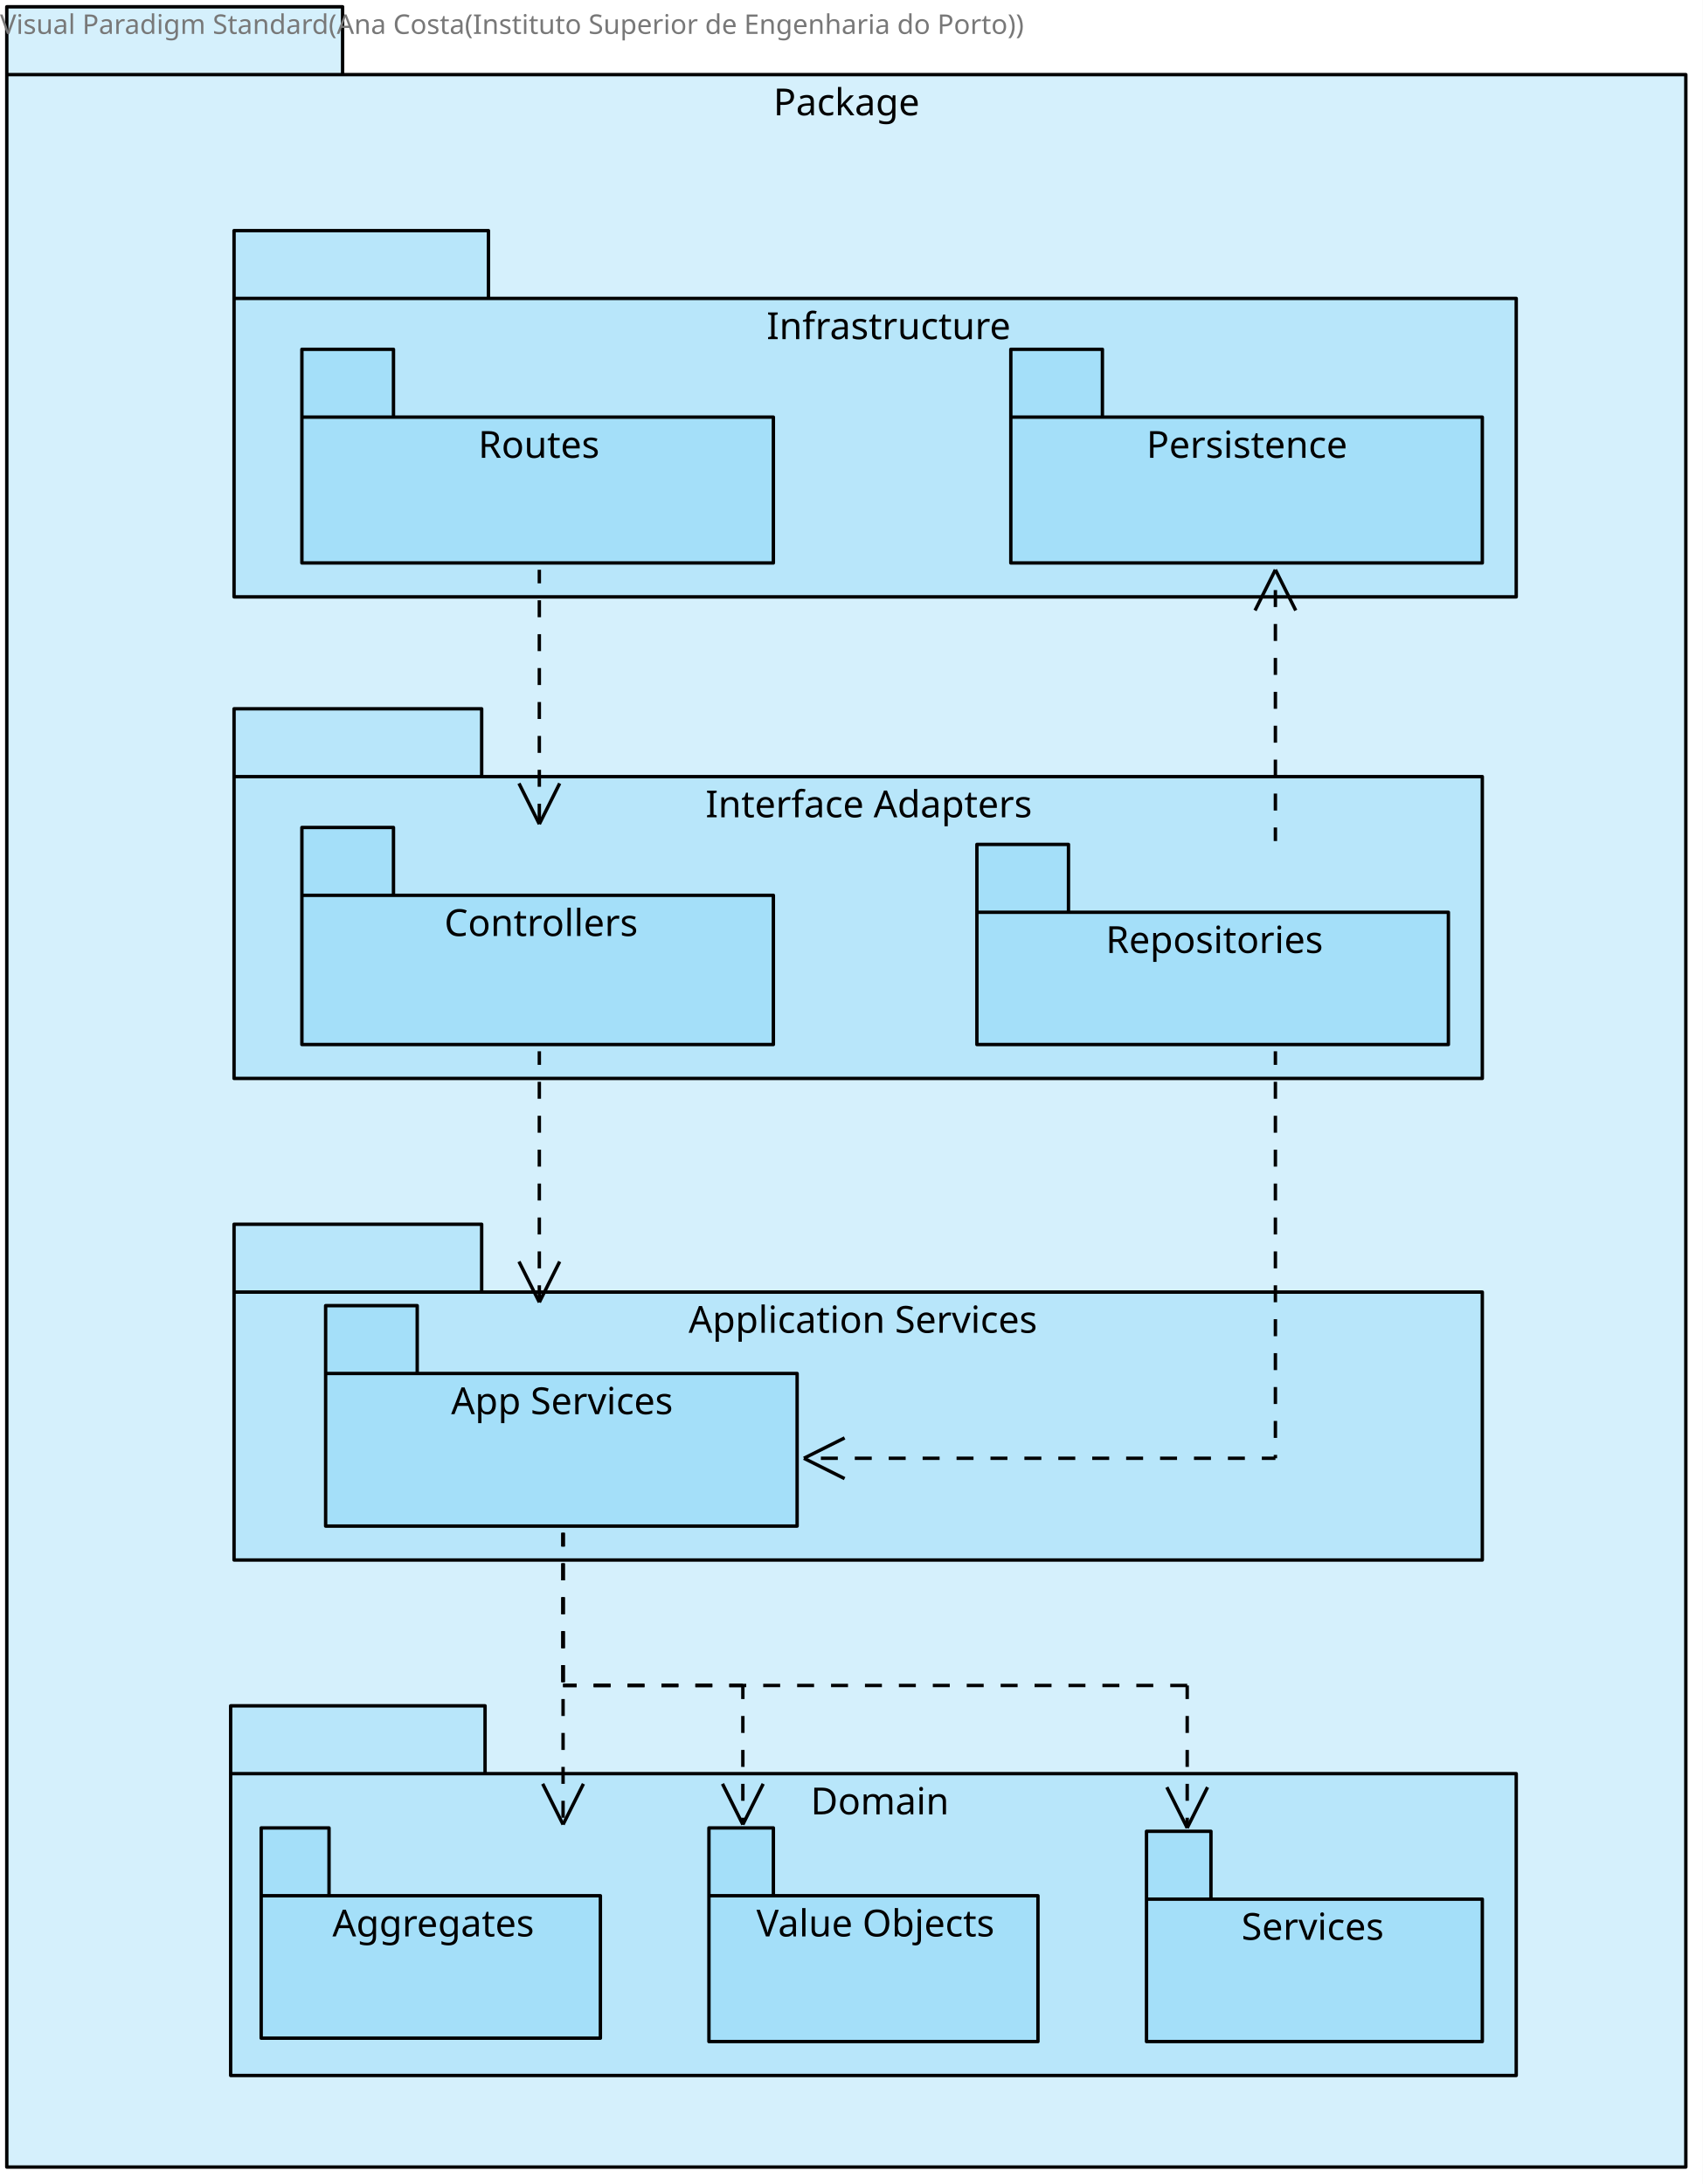
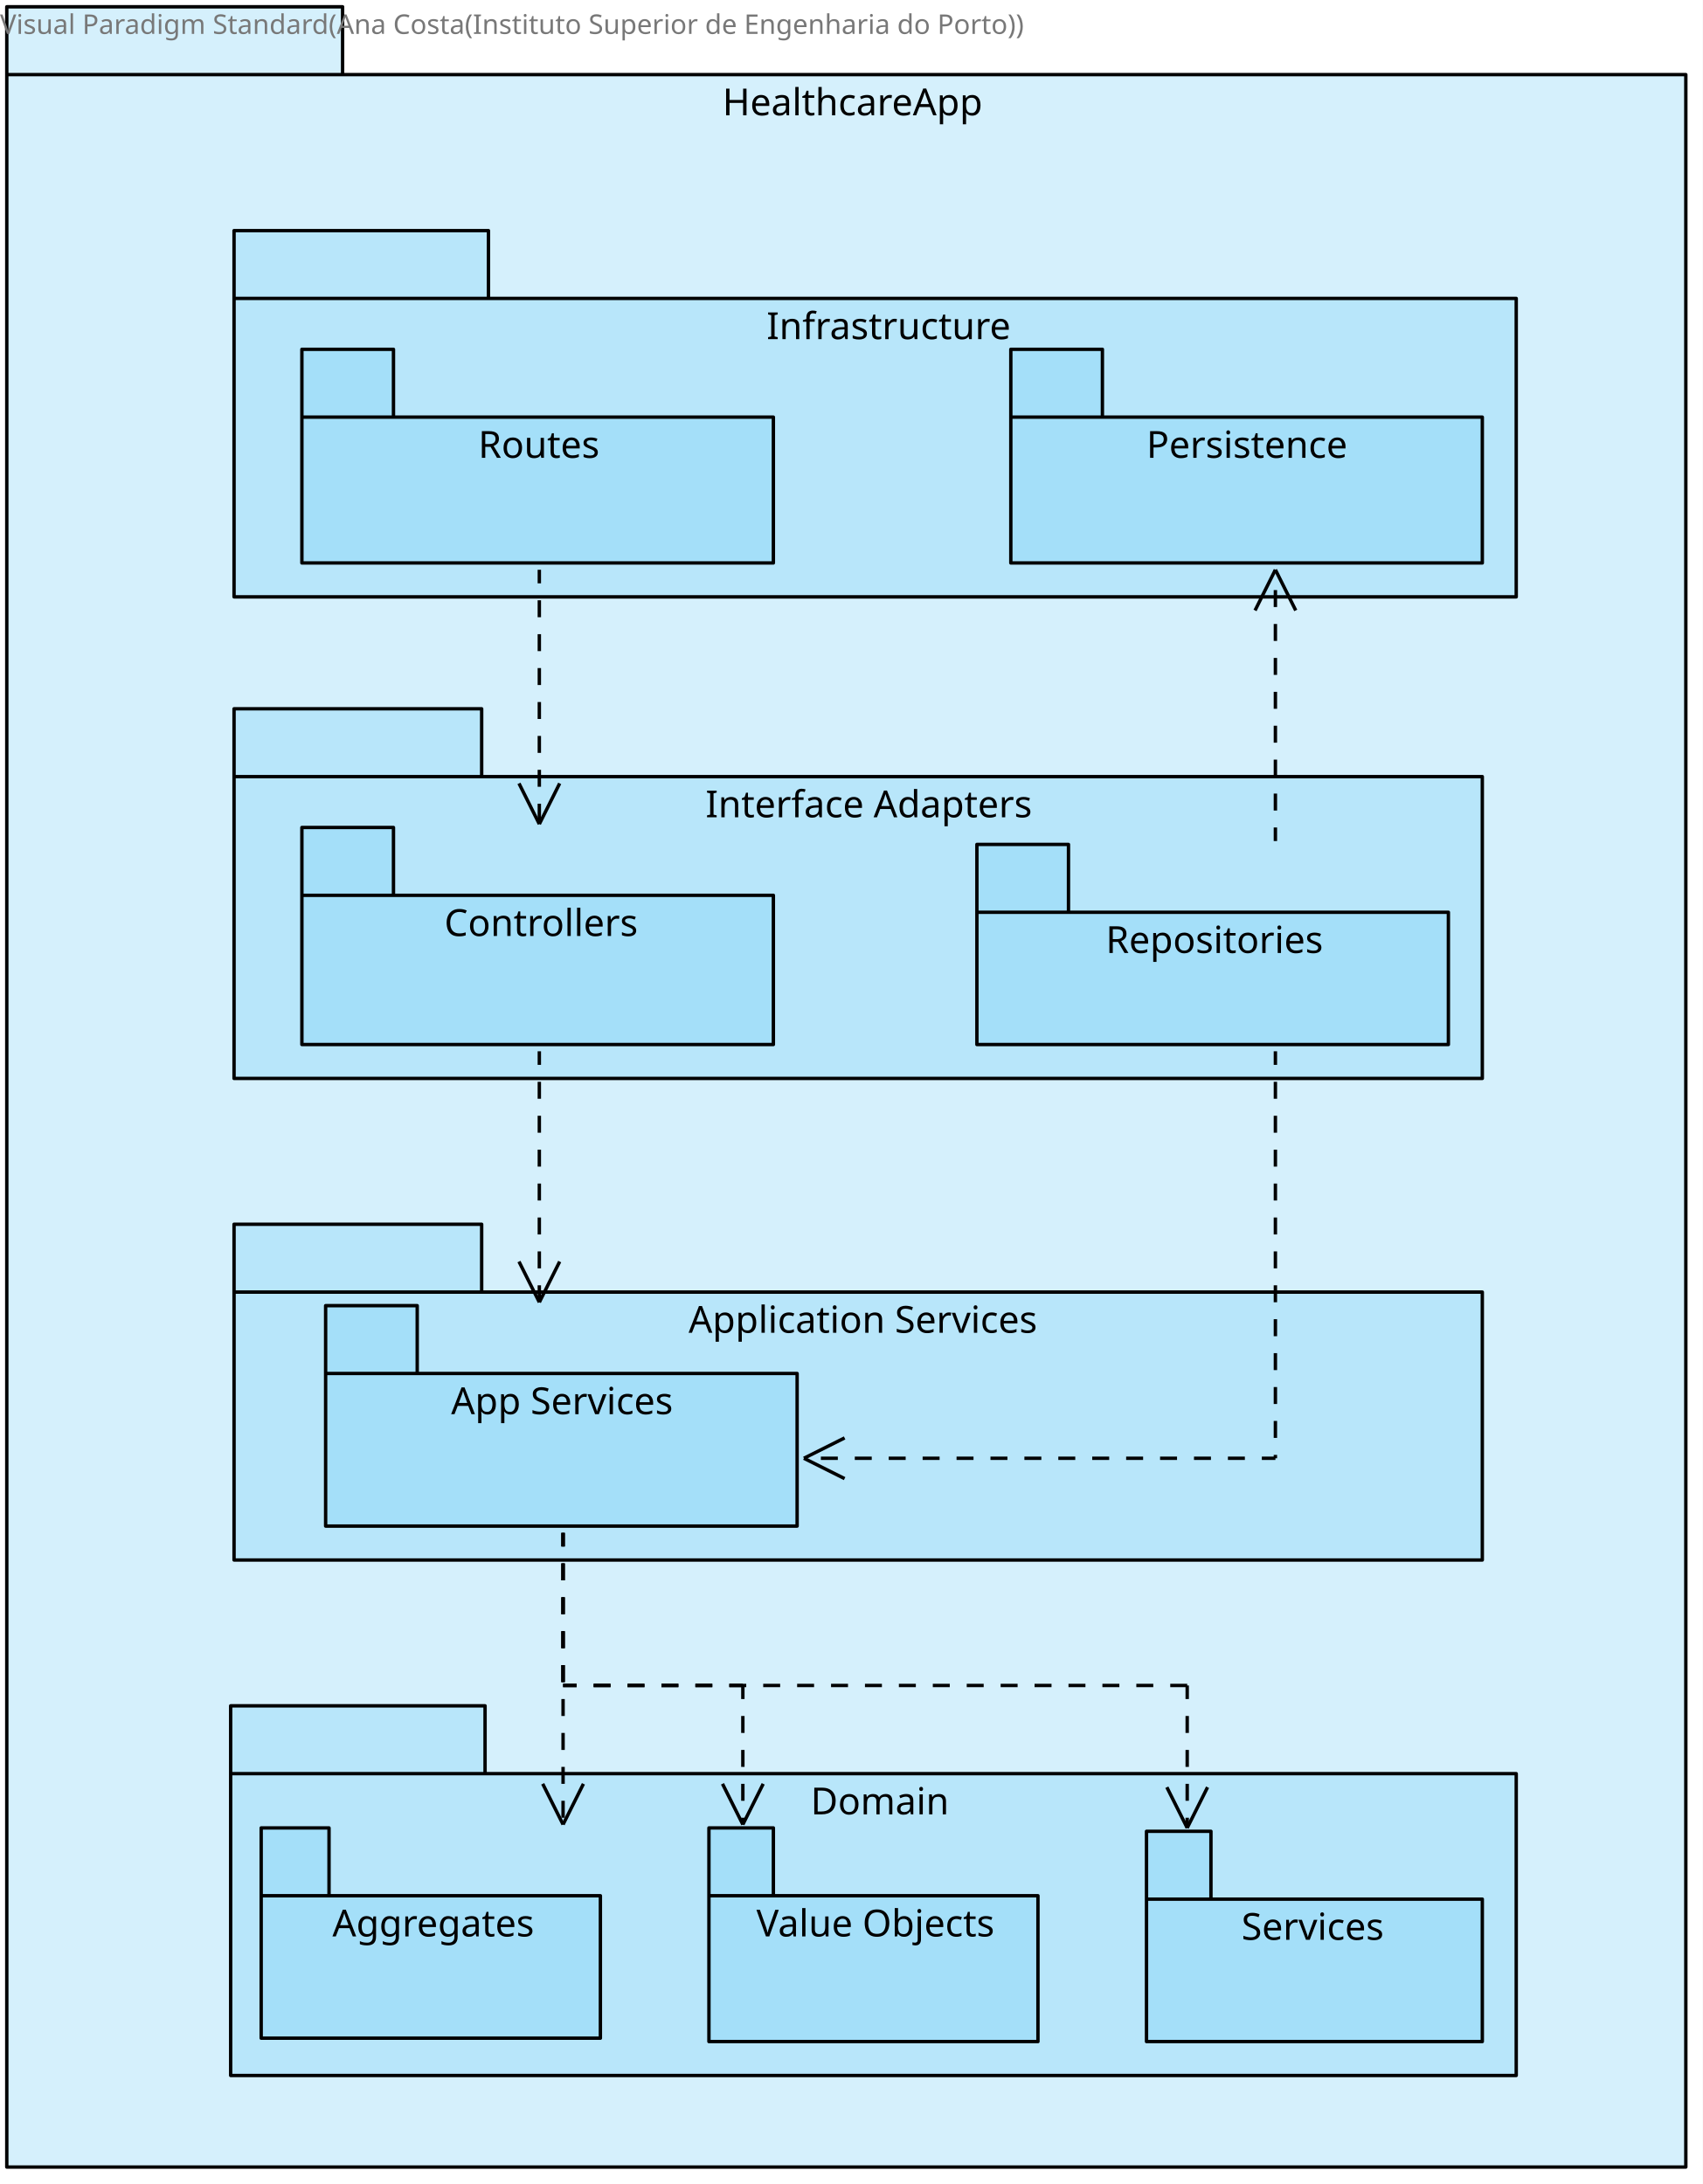
<svg xmlns="http://www.w3.org/2000/svg" fill-opacity="0" color-rendering="auto" color-interpolation="auto" text-rendering="auto" stroke="rgb(0,0,0)" stroke-linecap="square" width="502" stroke-miterlimit="10" shape-rendering="auto" stroke-opacity="0" fill="rgb(0,0,0)" stroke-dasharray="none" font-weight="normal" stroke-width="1" height="644" font-family="'Dialog'" font-style="normal" stroke-linejoin="miter" font-size="12px" stroke-dashoffset="0" image-rendering="auto">
  <defs id="genericDefs" />
  <g>
    <defs id="defs1">
      <clipPath clipPathUnits="userSpaceOnUse" id="clipPath1">
        <path d="M-7 -7 L507 -7 L507 649 L-7 649 L-7 -7 Z" />
      </clipPath>
      <clipPath clipPathUnits="userSpaceOnUse" id="clipPath2">
        <path d="M0 0 L0 618 L496 618 L496 0 Z" />
      </clipPath>
      <clipPath clipPathUnits="userSpaceOnUse" id="clipPath3">
        <path d="M-7 -7 L390 -7 L390 120 L-7 120 L-7 -7 Z" />
      </clipPath>
      <clipPath clipPathUnits="userSpaceOnUse" id="clipPath4">
        <path d="M0 0 L0 89 L379 89 L379 0 Z" />
      </clipPath>
      <clipPath clipPathUnits="userSpaceOnUse" id="clipPath5">
        <path d="M-7 -7 L380 -7 L380 121 L-7 121 L-7 -7 Z" />
      </clipPath>
      <clipPath clipPathUnits="userSpaceOnUse" id="clipPath6">
        <path d="M0 0 L0 90 L369 90 L369 0 Z" />
      </clipPath>
      <clipPath clipPathUnits="userSpaceOnUse" id="clipPath7">
        <path d="M-7 -7 L380 -7 L380 111 L-7 111 L-7 -7 Z" />
      </clipPath>
      <clipPath clipPathUnits="userSpaceOnUse" id="clipPath8">
        <path d="M0 0 L0 80 L369 80 L369 0 Z" />
      </clipPath>
      <clipPath clipPathUnits="userSpaceOnUse" id="clipPath9">
        <path d="M-7 -7 L391 -7 L391 121 L-7 121 L-7 -7 Z" />
      </clipPath>
      <clipPath clipPathUnits="userSpaceOnUse" id="clipPath10">
        <path d="M0 0 L0 90 L380 90 L380 0 Z" />
      </clipPath>
      <clipPath clipPathUnits="userSpaceOnUse" id="clipPath11">
        <path d="M-7 -7 L151 -7 L151 75 L-7 75 L-7 -7 Z" />
      </clipPath>
      <clipPath clipPathUnits="userSpaceOnUse" id="clipPath12">
        <path d="M0 0 L0 44 L140 44 L140 0 Z" />
      </clipPath>
      <clipPath clipPathUnits="userSpaceOnUse" id="clipPath13">
        <path d="M-7 -7 L151 -7 L151 76 L-7 76 L-7 -7 Z" />
      </clipPath>
      <clipPath clipPathUnits="userSpaceOnUse" id="clipPath14">
        <path d="M0 0 L0 45 L140 45 L140 0 Z" />
      </clipPath>
      <clipPath clipPathUnits="userSpaceOnUse" id="clipPath15">
        <path d="M-7 -7 L151 -7 L151 71 L-7 71 L-7 -7 Z" />
      </clipPath>
      <clipPath clipPathUnits="userSpaceOnUse" id="clipPath16">
        <path d="M0 0 L0 40 L140 40 L140 0 Z" />
      </clipPath>
      <clipPath clipPathUnits="userSpaceOnUse" id="clipPath17">
        <path d="M-7 -7 L151 -7 L151 77 L-7 77 L-7 -7 Z" />
      </clipPath>
      <clipPath clipPathUnits="userSpaceOnUse" id="clipPath18">
        <path d="M0 0 L0 46 L140 46 L140 0 Z" />
      </clipPath>
      <clipPath clipPathUnits="userSpaceOnUse" id="clipPath19">
        <path d="M-7 -7 L112 -7 L112 74 L-7 74 L-7 -7 Z" />
      </clipPath>
      <clipPath clipPathUnits="userSpaceOnUse" id="clipPath20">
        <path d="M0 0 L0 43 L101 43 L101 0 Z" />
      </clipPath>
      <clipPath clipPathUnits="userSpaceOnUse" id="clipPath21">
        <path d="M-7 -7 L109 -7 L109 75 L-7 75 L-7 -7 Z" />
      </clipPath>
      <clipPath clipPathUnits="userSpaceOnUse" id="clipPath22">
        <path d="M0 0 L0 44 L98 44 L98 0 Z" />
      </clipPath>
      <clipPath clipPathUnits="userSpaceOnUse" id="clipPath23">
        <path d="M-7 -7 L111 -7 L111 74 L-7 74 L-7 -7 Z" />
      </clipPath>
      <clipPath clipPathUnits="userSpaceOnUse" id="clipPath24">
        <path d="M0 0 L0 43 L100 43 L100 0 Z" />
      </clipPath>
      <clipPath clipPathUnits="userSpaceOnUse" id="clipPath25">
        <path d="M0 0 L104 0 L104 179 L0 179 L0 0 Z" />
      </clipPath>
      <clipPath clipPathUnits="userSpaceOnUse" id="clipPath26">
        <path d="M0 0 L0 179 L104 179 L104 0 Z" />
      </clipPath>
      <clipPath clipPathUnits="userSpaceOnUse" id="clipPath27">
        <path d="M0 0 L104 0 L104 178 L0 178 L0 0 Z" />
      </clipPath>
      <clipPath clipPathUnits="userSpaceOnUse" id="clipPath28">
        <path d="M0 0 L0 178 L104 178 L104 0 Z" />
      </clipPath>
      <clipPath clipPathUnits="userSpaceOnUse" id="clipPath29">
        <path d="M0 0 L104 0 L104 190 L0 190 L0 0 Z" />
      </clipPath>
      <clipPath clipPathUnits="userSpaceOnUse" id="clipPath30">
        <path d="M0 0 L0 190 L104 190 L104 0 Z" />
      </clipPath>
      <clipPath clipPathUnits="userSpaceOnUse" id="clipPath31">
        <path d="M0 0 L157 0 L157 190 L0 190 L0 0 Z" />
      </clipPath>
      <clipPath clipPathUnits="userSpaceOnUse" id="clipPath32">
        <path d="M0 0 L0 190 L157 190 L157 0 Z" />
      </clipPath>
      <clipPath clipPathUnits="userSpaceOnUse" id="clipPath33">
        <path d="M0 0 L288 0 L288 191 L0 191 L0 0 Z" />
      </clipPath>
      <clipPath clipPathUnits="userSpaceOnUse" id="clipPath34">
        <path d="M0 0 L0 191 L288 191 L288 0 Z" />
      </clipPath>
      <clipPath clipPathUnits="userSpaceOnUse" id="clipPath35">
        <path d="M0 0 L104 0 L104 184 L0 184 L0 0 Z" />
      </clipPath>
      <clipPath clipPathUnits="userSpaceOnUse" id="clipPath36">
        <path d="M0 0 L0 184 L104 184 L104 0 Z" />
      </clipPath>
      <clipPath clipPathUnits="userSpaceOnUse" id="clipPath37">
        <path d="M0 0 L243 0 L243 224 L0 224 L0 0 Z" />
      </clipPath>
      <clipPath clipPathUnits="userSpaceOnUse" id="clipPath38">
        <path d="M0 0 L0 224 L243 224 L243 0 Z" />
      </clipPath>
    </defs>
    <g fill="white" text-rendering="geometricPrecision" fill-opacity="1" stroke-opacity="1" stroke="white">
      <rect x="0" width="502" height="644" y="0" stroke="none" />
    </g>
    <g font-size="11px" transform="translate(2,2)" fill-opacity="0.31" fill="rgb(122,207,245)" text-rendering="geometricPrecision" image-rendering="optimizeQuality" font-family="sans-serif" stroke="rgb(122,207,245)" stroke-opacity="0.31">
      <rect x="0" width="99" height="20" y="0" clip-path="url(#clipPath1)" stroke="none" />
      <rect x="0" width="495" height="617" y="20" clip-path="url(#clipPath1)" stroke="none" />
    </g>
    <g stroke-linecap="butt" font-size="11px" transform="translate(2,2)" fill-opacity="1" fill="black" text-rendering="geometricPrecision" image-rendering="optimizeQuality" font-family="sans-serif" stroke-linejoin="round" stroke="black" stroke-opacity="1" stroke-miterlimit="0">
      <path fill="none" d="M0 20 L495 20 L495 637 L0 637 L0 0 L99 0 L99 20" clip-path="url(#clipPath1)" />
    </g>
    <g font-size="11px" transform="translate(2,22)" fill-opacity="1" fill="black" text-rendering="geometricPrecision" image-rendering="optimizeQuality" font-family="sans-serif" stroke="black" stroke-opacity="1">
-       <text x="226" xml:space="preserve" y="12" clip-path="url(#clipPath2)" stroke="none">Package</text>
+       <text x="211" xml:space="preserve" y="12" clip-path="url(#clipPath2)" stroke="none">HealthcareApp</text>
    </g>
    <g font-size="11px" transform="translate(69,68)" fill-opacity="0.31" fill="rgb(122,207,245)" text-rendering="geometricPrecision" image-rendering="optimizeQuality" font-family="sans-serif" stroke="rgb(122,207,245)" stroke-opacity="0.31">
      <rect x="0" width="75" height="20" y="0" clip-path="url(#clipPath3)" stroke="none" />
      <rect x="0" width="378" height="88" y="20" clip-path="url(#clipPath3)" stroke="none" />
    </g>
    <g stroke-linecap="butt" font-size="11px" transform="translate(69,68)" fill-opacity="1" fill="black" text-rendering="geometricPrecision" image-rendering="optimizeQuality" font-family="sans-serif" stroke-linejoin="round" stroke="black" stroke-opacity="1" stroke-miterlimit="0">
      <path fill="none" d="M0 20 L378 20 L378 108 L0 108 L0 0 L75 0 L75 20" clip-path="url(#clipPath3)" />
    </g>
    <g font-size="11px" transform="translate(69,88)" fill-opacity="1" fill="black" text-rendering="geometricPrecision" image-rendering="optimizeQuality" font-family="sans-serif" stroke="black" stroke-opacity="1">
      <text x="157" xml:space="preserve" y="12" clip-path="url(#clipPath4)" stroke="none">Infrastructure</text>
    </g>
    <g font-size="11px" transform="translate(69,209)" fill-opacity="0.31" fill="rgb(122,207,245)" text-rendering="geometricPrecision" image-rendering="optimizeQuality" font-family="sans-serif" stroke="rgb(122,207,245)" stroke-opacity="0.31">
      <rect x="0" width="73" height="20" y="0" clip-path="url(#clipPath5)" stroke="none" />
      <rect x="0" width="368" height="89" y="20" clip-path="url(#clipPath5)" stroke="none" />
    </g>
    <g stroke-linecap="butt" font-size="11px" transform="translate(69,209)" fill-opacity="1" fill="black" text-rendering="geometricPrecision" image-rendering="optimizeQuality" font-family="sans-serif" stroke-linejoin="round" stroke="black" stroke-opacity="1" stroke-miterlimit="0">
      <path fill="none" d="M0 20 L368 20 L368 109 L0 109 L0 0 L73 0 L73 20" clip-path="url(#clipPath5)" />
    </g>
    <g font-size="11px" transform="translate(69,229)" fill-opacity="1" fill="black" text-rendering="geometricPrecision" image-rendering="optimizeQuality" font-family="sans-serif" stroke="black" stroke-opacity="1">
      <text x="139" xml:space="preserve" y="12" clip-path="url(#clipPath6)" stroke="none">Interface Adapters</text>
    </g>
    <g font-size="11px" transform="translate(69,361)" fill-opacity="0.31" fill="rgb(122,207,245)" text-rendering="geometricPrecision" image-rendering="optimizeQuality" font-family="sans-serif" stroke="rgb(122,207,245)" stroke-opacity="0.31">
      <rect x="0" width="73" height="20" y="0" clip-path="url(#clipPath7)" stroke="none" />
      <rect x="0" width="368" height="79" y="20" clip-path="url(#clipPath7)" stroke="none" />
    </g>
    <g stroke-linecap="butt" font-size="11px" transform="translate(69,361)" fill-opacity="1" fill="black" text-rendering="geometricPrecision" image-rendering="optimizeQuality" font-family="sans-serif" stroke-linejoin="round" stroke="black" stroke-opacity="1" stroke-miterlimit="0">
      <path fill="none" d="M0 20 L368 20 L368 99 L0 99 L0 0 L73 0 L73 20" clip-path="url(#clipPath7)" />
    </g>
    <g font-size="11px" transform="translate(69,381)" fill-opacity="1" fill="black" text-rendering="geometricPrecision" image-rendering="optimizeQuality" font-family="sans-serif" stroke="black" stroke-opacity="1">
      <text x="134" xml:space="preserve" y="12" clip-path="url(#clipPath8)" stroke="none">Application Services</text>
    </g>
    <g font-size="11px" transform="translate(68,503)" fill-opacity="0.31" fill="rgb(122,207,245)" text-rendering="geometricPrecision" image-rendering="optimizeQuality" font-family="sans-serif" stroke="rgb(122,207,245)" stroke-opacity="0.31">
      <rect x="0" width="75" height="20" y="0" clip-path="url(#clipPath9)" stroke="none" />
      <rect x="0" width="379" height="89" y="20" clip-path="url(#clipPath9)" stroke="none" />
    </g>
    <g stroke-linecap="butt" font-size="11px" transform="translate(68,503)" fill-opacity="1" fill="black" text-rendering="geometricPrecision" image-rendering="optimizeQuality" font-family="sans-serif" stroke-linejoin="round" stroke="black" stroke-opacity="1" stroke-miterlimit="0">
      <path fill="none" d="M0 20 L379 20 L379 109 L0 109 L0 0 L75 0 L75 20" clip-path="url(#clipPath9)" />
    </g>
    <g font-size="11px" transform="translate(68,523)" fill-opacity="1" fill="black" text-rendering="geometricPrecision" image-rendering="optimizeQuality" font-family="sans-serif" stroke="black" stroke-opacity="1">
      <text x="171" xml:space="preserve" y="12" clip-path="url(#clipPath10)" stroke="none">Domain</text>
    </g>
    <g font-size="11px" transform="translate(89,103)" fill-opacity="0.31" fill="rgb(122,207,245)" text-rendering="geometricPrecision" image-rendering="optimizeQuality" font-family="sans-serif" stroke="rgb(122,207,245)" stroke-opacity="0.31">
      <rect x="0" width="27" height="20" y="0" clip-path="url(#clipPath11)" stroke="none" />
      <rect x="0" width="139" height="43" y="20" clip-path="url(#clipPath11)" stroke="none" />
    </g>
    <g stroke-linecap="butt" font-size="11px" transform="translate(89,103)" fill-opacity="1" fill="black" text-rendering="geometricPrecision" image-rendering="optimizeQuality" font-family="sans-serif" stroke-linejoin="round" stroke="black" stroke-opacity="1" stroke-miterlimit="0">
      <path fill="none" d="M0 20 L139 20 L139 63 L0 63 L0 0 L27 0 L27 20" clip-path="url(#clipPath11)" />
    </g>
    <g font-size="11px" transform="translate(89,123)" fill-opacity="1" fill="black" text-rendering="geometricPrecision" image-rendering="optimizeQuality" font-family="sans-serif" stroke="black" stroke-opacity="1">
      <text x="52" xml:space="preserve" y="12" clip-path="url(#clipPath12)" stroke="none">Routes</text>
    </g>
    <g font-size="11px" transform="translate(298,103)" fill-opacity="0.31" fill="rgb(122,207,245)" text-rendering="geometricPrecision" image-rendering="optimizeQuality" font-family="sans-serif" stroke="rgb(122,207,245)" stroke-opacity="0.31">
      <rect x="0" width="27" height="20" y="0" clip-path="url(#clipPath11)" stroke="none" />
      <rect x="0" width="139" height="43" y="20" clip-path="url(#clipPath11)" stroke="none" />
    </g>
    <g stroke-linecap="butt" font-size="11px" transform="translate(298,103)" fill-opacity="1" fill="black" text-rendering="geometricPrecision" image-rendering="optimizeQuality" font-family="sans-serif" stroke-linejoin="round" stroke="black" stroke-opacity="1" stroke-miterlimit="0">
      <path fill="none" d="M0 20 L139 20 L139 63 L0 63 L0 0 L27 0 L27 20" clip-path="url(#clipPath11)" />
    </g>
    <g font-size="11px" transform="translate(298,123)" fill-opacity="1" fill="black" text-rendering="geometricPrecision" image-rendering="optimizeQuality" font-family="sans-serif" stroke="black" stroke-opacity="1">
      <text x="40" xml:space="preserve" y="12" clip-path="url(#clipPath12)" stroke="none">Persistence</text>
    </g>
    <g font-size="11px" transform="translate(89,244)" fill-opacity="0.31" fill="rgb(122,207,245)" text-rendering="geometricPrecision" image-rendering="optimizeQuality" font-family="sans-serif" stroke="rgb(122,207,245)" stroke-opacity="0.31">
      <rect x="0" width="27" height="20" y="0" clip-path="url(#clipPath13)" stroke="none" />
      <rect x="0" width="139" height="44" y="20" clip-path="url(#clipPath13)" stroke="none" />
    </g>
    <g stroke-linecap="butt" font-size="11px" transform="translate(89,244)" fill-opacity="1" fill="black" text-rendering="geometricPrecision" image-rendering="optimizeQuality" font-family="sans-serif" stroke-linejoin="round" stroke="black" stroke-opacity="1" stroke-miterlimit="0">
      <path fill="none" d="M0 20 L139 20 L139 64 L0 64 L0 0 L27 0 L27 20" clip-path="url(#clipPath13)" />
    </g>
    <g font-size="11px" transform="translate(89,264)" fill-opacity="1" fill="black" text-rendering="geometricPrecision" image-rendering="optimizeQuality" font-family="sans-serif" stroke="black" stroke-opacity="1">
      <text x="42" xml:space="preserve" y="12" clip-path="url(#clipPath14)" stroke="none">Controllers</text>
    </g>
    <g font-size="11px" transform="translate(288,249)" fill-opacity="0.31" fill="rgb(122,207,245)" text-rendering="geometricPrecision" image-rendering="optimizeQuality" font-family="sans-serif" stroke="rgb(122,207,245)" stroke-opacity="0.31">
      <rect x="0" width="27" height="20" y="0" clip-path="url(#clipPath15)" stroke="none" />
      <rect x="0" width="139" height="39" y="20" clip-path="url(#clipPath15)" stroke="none" />
    </g>
    <g stroke-linecap="butt" font-size="11px" transform="translate(288,249)" fill-opacity="1" fill="black" text-rendering="geometricPrecision" image-rendering="optimizeQuality" font-family="sans-serif" stroke-linejoin="round" stroke="black" stroke-opacity="1" stroke-miterlimit="0">
      <path fill="none" d="M0 20 L139 20 L139 59 L0 59 L0 0 L27 0 L27 20" clip-path="url(#clipPath15)" />
    </g>
    <g font-size="11px" transform="translate(288,269)" fill-opacity="1" fill="black" text-rendering="geometricPrecision" image-rendering="optimizeQuality" font-family="sans-serif" stroke="black" stroke-opacity="1">
      <text x="38" xml:space="preserve" y="12" clip-path="url(#clipPath16)" stroke="none">Repositories</text>
    </g>
    <g font-size="11px" transform="translate(96,385)" fill-opacity="0.31" fill="rgb(122,207,245)" text-rendering="geometricPrecision" image-rendering="optimizeQuality" font-family="sans-serif" stroke="rgb(122,207,245)" stroke-opacity="0.31">
      <rect x="0" width="27" height="20" y="0" clip-path="url(#clipPath17)" stroke="none" />
      <rect x="0" width="139" height="45" y="20" clip-path="url(#clipPath17)" stroke="none" />
    </g>
    <g stroke-linecap="butt" font-size="11px" transform="translate(96,385)" fill-opacity="1" fill="black" text-rendering="geometricPrecision" image-rendering="optimizeQuality" font-family="sans-serif" stroke-linejoin="round" stroke="black" stroke-opacity="1" stroke-miterlimit="0">
      <path fill="none" d="M0 20 L139 20 L139 65 L0 65 L0 0 L27 0 L27 20" clip-path="url(#clipPath17)" />
    </g>
    <g font-size="11px" transform="translate(96,405)" fill-opacity="1" fill="black" text-rendering="geometricPrecision" image-rendering="optimizeQuality" font-family="sans-serif" stroke="black" stroke-opacity="1">
      <text x="37" xml:space="preserve" y="12" clip-path="url(#clipPath18)" stroke="none">App Services</text>
    </g>
    <g font-size="11px" transform="translate(77,539)" fill-opacity="0.31" fill="rgb(122,207,245)" text-rendering="geometricPrecision" image-rendering="optimizeQuality" font-family="sans-serif" stroke="rgb(122,207,245)" stroke-opacity="0.31">
      <rect x="0" width="20" height="20" y="0" clip-path="url(#clipPath19)" stroke="none" />
      <rect x="0" width="100" height="42" y="20" clip-path="url(#clipPath19)" stroke="none" />
    </g>
    <g stroke-linecap="butt" font-size="11px" transform="translate(77,539)" fill-opacity="1" fill="black" text-rendering="geometricPrecision" image-rendering="optimizeQuality" font-family="sans-serif" stroke-linejoin="round" stroke="black" stroke-opacity="1" stroke-miterlimit="0">
      <path fill="none" d="M0 20 L100 20 L100 62 L0 62 L0 0 L20 0 L20 20" clip-path="url(#clipPath19)" />
    </g>
    <g font-size="11px" transform="translate(77,559)" fill-opacity="1" fill="black" text-rendering="geometricPrecision" image-rendering="optimizeQuality" font-family="sans-serif" stroke="black" stroke-opacity="1">
      <text x="21" xml:space="preserve" y="12" clip-path="url(#clipPath20)" stroke="none">Aggregates</text>
    </g>
    <g font-size="11px" transform="translate(209,539)" fill-opacity="0.31" fill="rgb(122,207,245)" text-rendering="geometricPrecision" image-rendering="optimizeQuality" font-family="sans-serif" stroke="rgb(122,207,245)" stroke-opacity="0.31">
      <rect x="0" width="19" height="20" y="0" clip-path="url(#clipPath21)" stroke="none" />
      <rect x="0" width="97" height="43" y="20" clip-path="url(#clipPath21)" stroke="none" />
    </g>
    <g stroke-linecap="butt" font-size="11px" transform="translate(209,539)" fill-opacity="1" fill="black" text-rendering="geometricPrecision" image-rendering="optimizeQuality" font-family="sans-serif" stroke-linejoin="round" stroke="black" stroke-opacity="1" stroke-miterlimit="0">
      <path fill="none" d="M0 20 L97 20 L97 63 L0 63 L0 0 L19 0 L19 20" clip-path="url(#clipPath21)" />
    </g>
    <g font-size="11px" transform="translate(209,559)" fill-opacity="1" fill="black" text-rendering="geometricPrecision" image-rendering="optimizeQuality" font-family="sans-serif" stroke="black" stroke-opacity="1">
      <text x="14" xml:space="preserve" y="12" clip-path="url(#clipPath22)" stroke="none">Value Objects</text>
    </g>
    <g font-size="11px" transform="translate(338,540)" fill-opacity="0.31" fill="rgb(122,207,245)" text-rendering="geometricPrecision" image-rendering="optimizeQuality" font-family="sans-serif" stroke="rgb(122,207,245)" stroke-opacity="0.31">
      <rect x="0" width="19" height="20" y="0" clip-path="url(#clipPath23)" stroke="none" />
      <rect x="0" width="99" height="42" y="20" clip-path="url(#clipPath23)" stroke="none" />
    </g>
    <g stroke-linecap="butt" font-size="11px" transform="translate(338,540)" fill-opacity="1" fill="black" text-rendering="geometricPrecision" image-rendering="optimizeQuality" font-family="sans-serif" stroke-linejoin="round" stroke="black" stroke-opacity="1" stroke-miterlimit="0">
      <path fill="none" d="M0 20 L99 20 L99 62 L0 62 L0 0 L19 0 L19 20" clip-path="url(#clipPath23)" />
    </g>
    <g font-size="11px" transform="translate(338,560)" fill-opacity="1" fill="black" text-rendering="geometricPrecision" image-rendering="optimizeQuality" font-family="sans-serif" stroke="black" stroke-opacity="1">
      <text x="28" xml:space="preserve" y="12" clip-path="url(#clipPath24)" stroke="none">Services</text>
    </g>
    <g fill-opacity="1" text-rendering="geometricPrecision" stroke="black" stroke-linecap="butt" transform="translate(109,118)" stroke-opacity="1" fill="black" stroke-dasharray="5" font-family="sans-serif" stroke-linejoin="round" font-size="11px" stroke-dashoffset="1" image-rendering="optimizeQuality">
      <line y2="125" fill="none" x1="50" clip-path="url(#clipPath26)" x2="50" y1="50" />
      <line clip-path="url(#clipPath26)" stroke-dashoffset="0" fill="none" x1="50" x2="56" y1="125" y2="113" stroke-dasharray="none" />
      <line clip-path="url(#clipPath26)" stroke-dashoffset="0" fill="none" x1="50" x2="44" y1="125" y2="113" stroke-dasharray="none" />
    </g>
    <g fill-opacity="1" text-rendering="geometricPrecision" stroke="black" stroke-linecap="butt" transform="translate(109,260)" stroke-opacity="1" fill="black" stroke-dasharray="5" font-family="sans-serif" stroke-linejoin="round" font-size="11px" stroke-dashoffset="1" image-rendering="optimizeQuality">
      <line y2="124" fill="none" x1="50" clip-path="url(#clipPath28)" x2="50" y1="50" />
      <line clip-path="url(#clipPath28)" stroke-dashoffset="0" fill="none" x1="50" x2="56" y1="124" y2="112" stroke-dasharray="none" />
      <line clip-path="url(#clipPath28)" stroke-dashoffset="0" fill="none" x1="50" x2="44" y1="124" y2="112" stroke-dasharray="none" />
    </g>
    <g fill-opacity="1" text-rendering="geometricPrecision" stroke="black" stroke-linecap="butt" transform="translate(116,402)" stroke-opacity="1" fill="black" stroke-dasharray="5" font-family="sans-serif" stroke-linejoin="round" font-size="11px" stroke-dashoffset="1" image-rendering="optimizeQuality">
      <line y2="136" fill="none" x1="50" clip-path="url(#clipPath30)" x2="50" y1="50" />
      <line clip-path="url(#clipPath30)" stroke-dashoffset="0" fill="none" x1="50" x2="56" y1="136" y2="124" stroke-dasharray="none" />
      <line clip-path="url(#clipPath30)" stroke-dashoffset="0" fill="none" x1="50" x2="44" y1="136" y2="124" stroke-dasharray="none" />
    </g>
    <g fill-opacity="1" text-rendering="geometricPrecision" stroke="black" stroke-linecap="butt" transform="translate(116,402)" stroke-opacity="1" fill="black" stroke-dasharray="5" font-family="sans-serif" stroke-linejoin="round" font-size="11px" stroke-dashoffset="1" image-rendering="optimizeQuality">
      <line y2="95" fill="none" x1="50" clip-path="url(#clipPath32)" x2="50" y1="50" />
      <line y2="95" fill="none" x1="50" clip-path="url(#clipPath32)" x2="103" y1="95" />
      <line y2="136" fill="none" x1="103" clip-path="url(#clipPath32)" x2="103" y1="95" />
      <line clip-path="url(#clipPath32)" stroke-dashoffset="0" fill="none" x1="103" x2="109" y1="136" y2="124" stroke-dasharray="none" />
      <line clip-path="url(#clipPath32)" stroke-dashoffset="0" fill="none" x1="103" x2="97" y1="136" y2="124" stroke-dasharray="none" />
    </g>
    <g fill-opacity="1" text-rendering="geometricPrecision" stroke="black" stroke-linecap="butt" transform="translate(116,402)" stroke-opacity="1" fill="black" stroke-dasharray="5" font-family="sans-serif" stroke-linejoin="round" font-size="11px" stroke-dashoffset="1" image-rendering="optimizeQuality">
      <line y2="95" fill="none" x1="50" clip-path="url(#clipPath34)" x2="50" y1="50" />
      <line y2="95" fill="none" x1="50" clip-path="url(#clipPath34)" x2="234" y1="95" />
      <line y2="137" fill="none" x1="234" clip-path="url(#clipPath34)" x2="234" y1="95" />
      <line clip-path="url(#clipPath34)" stroke-dashoffset="0" fill="none" x1="234" x2="240" y1="137" y2="125" stroke-dasharray="none" />
      <line clip-path="url(#clipPath34)" stroke-dashoffset="0" fill="none" x1="234" x2="228" y1="137" y2="125" stroke-dasharray="none" />
    </g>
    <g fill-opacity="1" text-rendering="geometricPrecision" stroke="black" stroke-linecap="butt" transform="translate(326,118)" stroke-opacity="1" fill="black" stroke-dasharray="5" font-family="sans-serif" stroke-linejoin="round" font-size="11px" stroke-dashoffset="1" image-rendering="optimizeQuality">
      <line y2="50" fill="none" x1="50" clip-path="url(#clipPath36)" x2="50" y1="130" />
      <line clip-path="url(#clipPath36)" stroke-dashoffset="0" fill="none" x1="50" x2="44" y1="50" y2="62" stroke-dasharray="none" />
      <line clip-path="url(#clipPath36)" stroke-dashoffset="0" fill="none" x1="50" x2="56" y1="50" y2="62" stroke-dasharray="none" />
    </g>
    <g fill-opacity="1" text-rendering="geometricPrecision" stroke="black" stroke-linecap="butt" transform="translate(187,260)" stroke-opacity="1" fill="black" stroke-dasharray="5" font-family="sans-serif" stroke-linejoin="round" font-size="11px" stroke-dashoffset="1" image-rendering="optimizeQuality">
      <line y2="170" fill="none" x1="189" clip-path="url(#clipPath38)" x2="189" y1="50" />
      <line y2="170" fill="none" x1="189" clip-path="url(#clipPath38)" x2="50" y1="170" />
      <line clip-path="url(#clipPath38)" stroke-dashoffset="0" fill="none" x1="50" x2="62" y1="170" y2="176" stroke-dasharray="none" />
      <line clip-path="url(#clipPath38)" stroke-dashoffset="0" fill="none" x1="50" x2="62" y1="170" y2="164" stroke-dasharray="none" />
    </g>
    <g font-size="8px" fill-opacity="1" fill="rgb(120,120,120)" text-rendering="geometricPrecision" image-rendering="optimizeQuality" stroke="rgb(120,120,120)" stroke-opacity="1">
      <text x="0" xml:space="preserve" y="10" stroke="none">Visual Paradigm Standard(Ana Costa(Instituto Superior de Engenharia do Porto))</text>
    </g>
  </g>
</svg>
